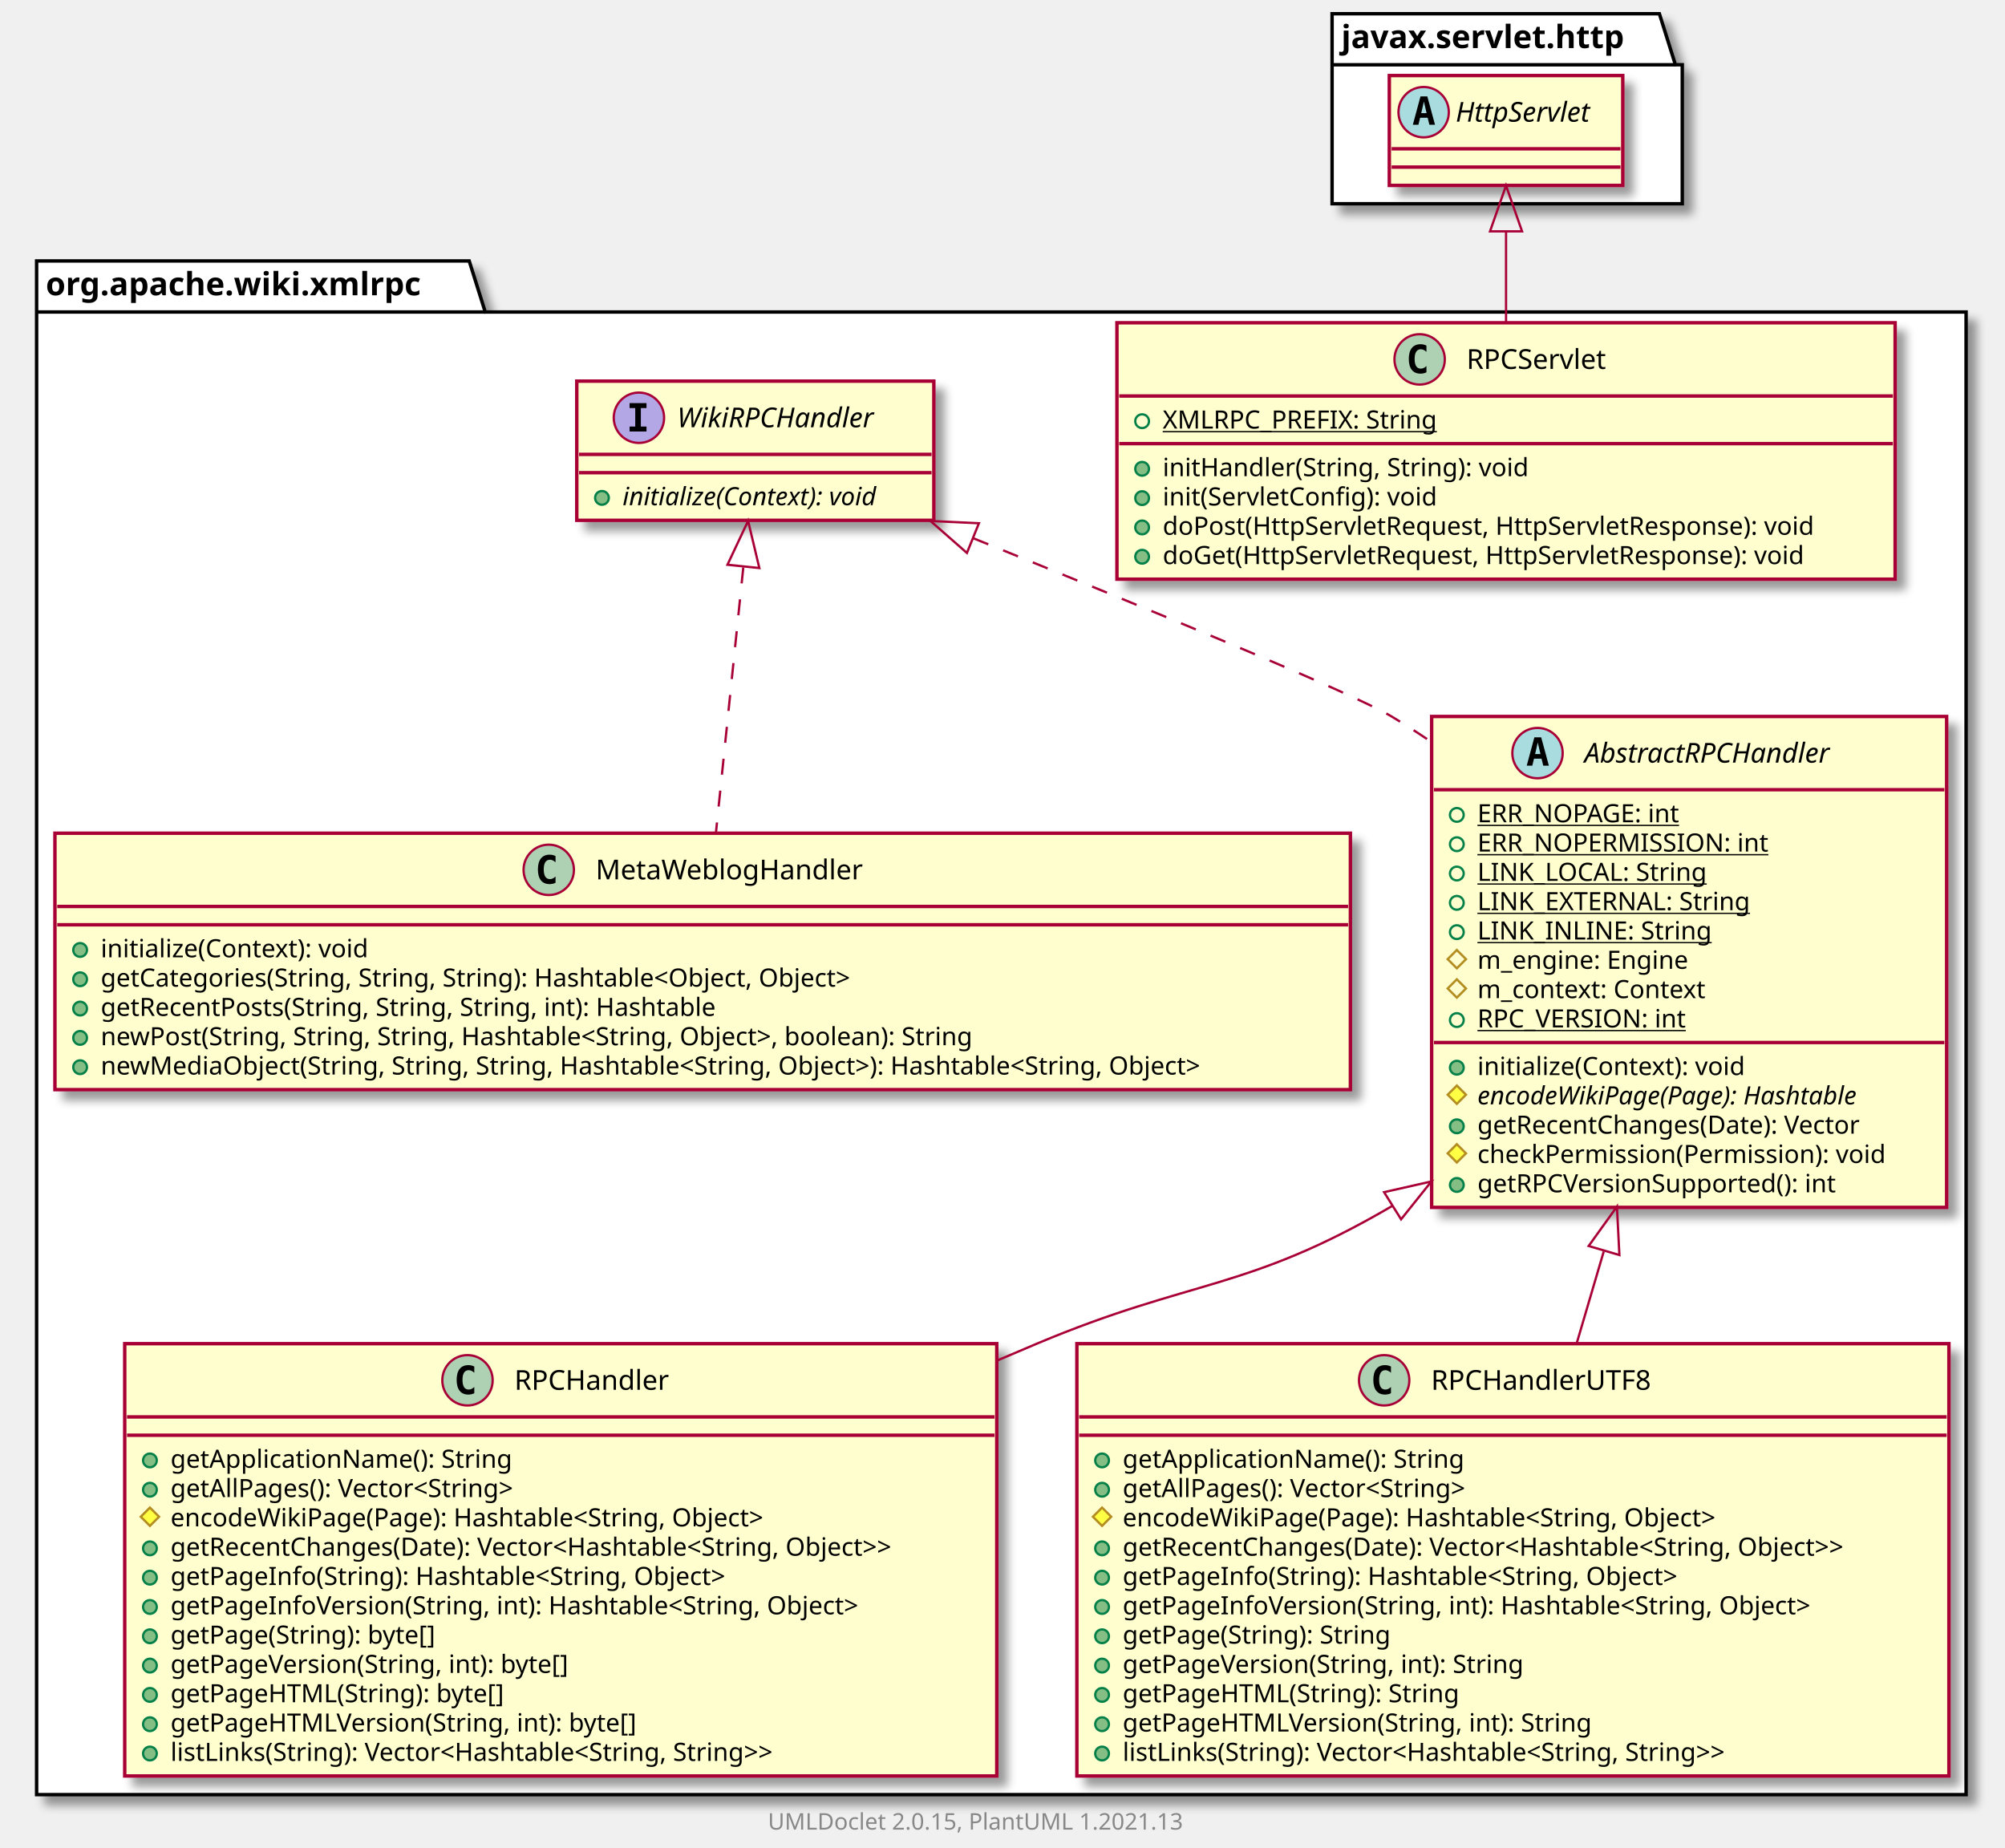
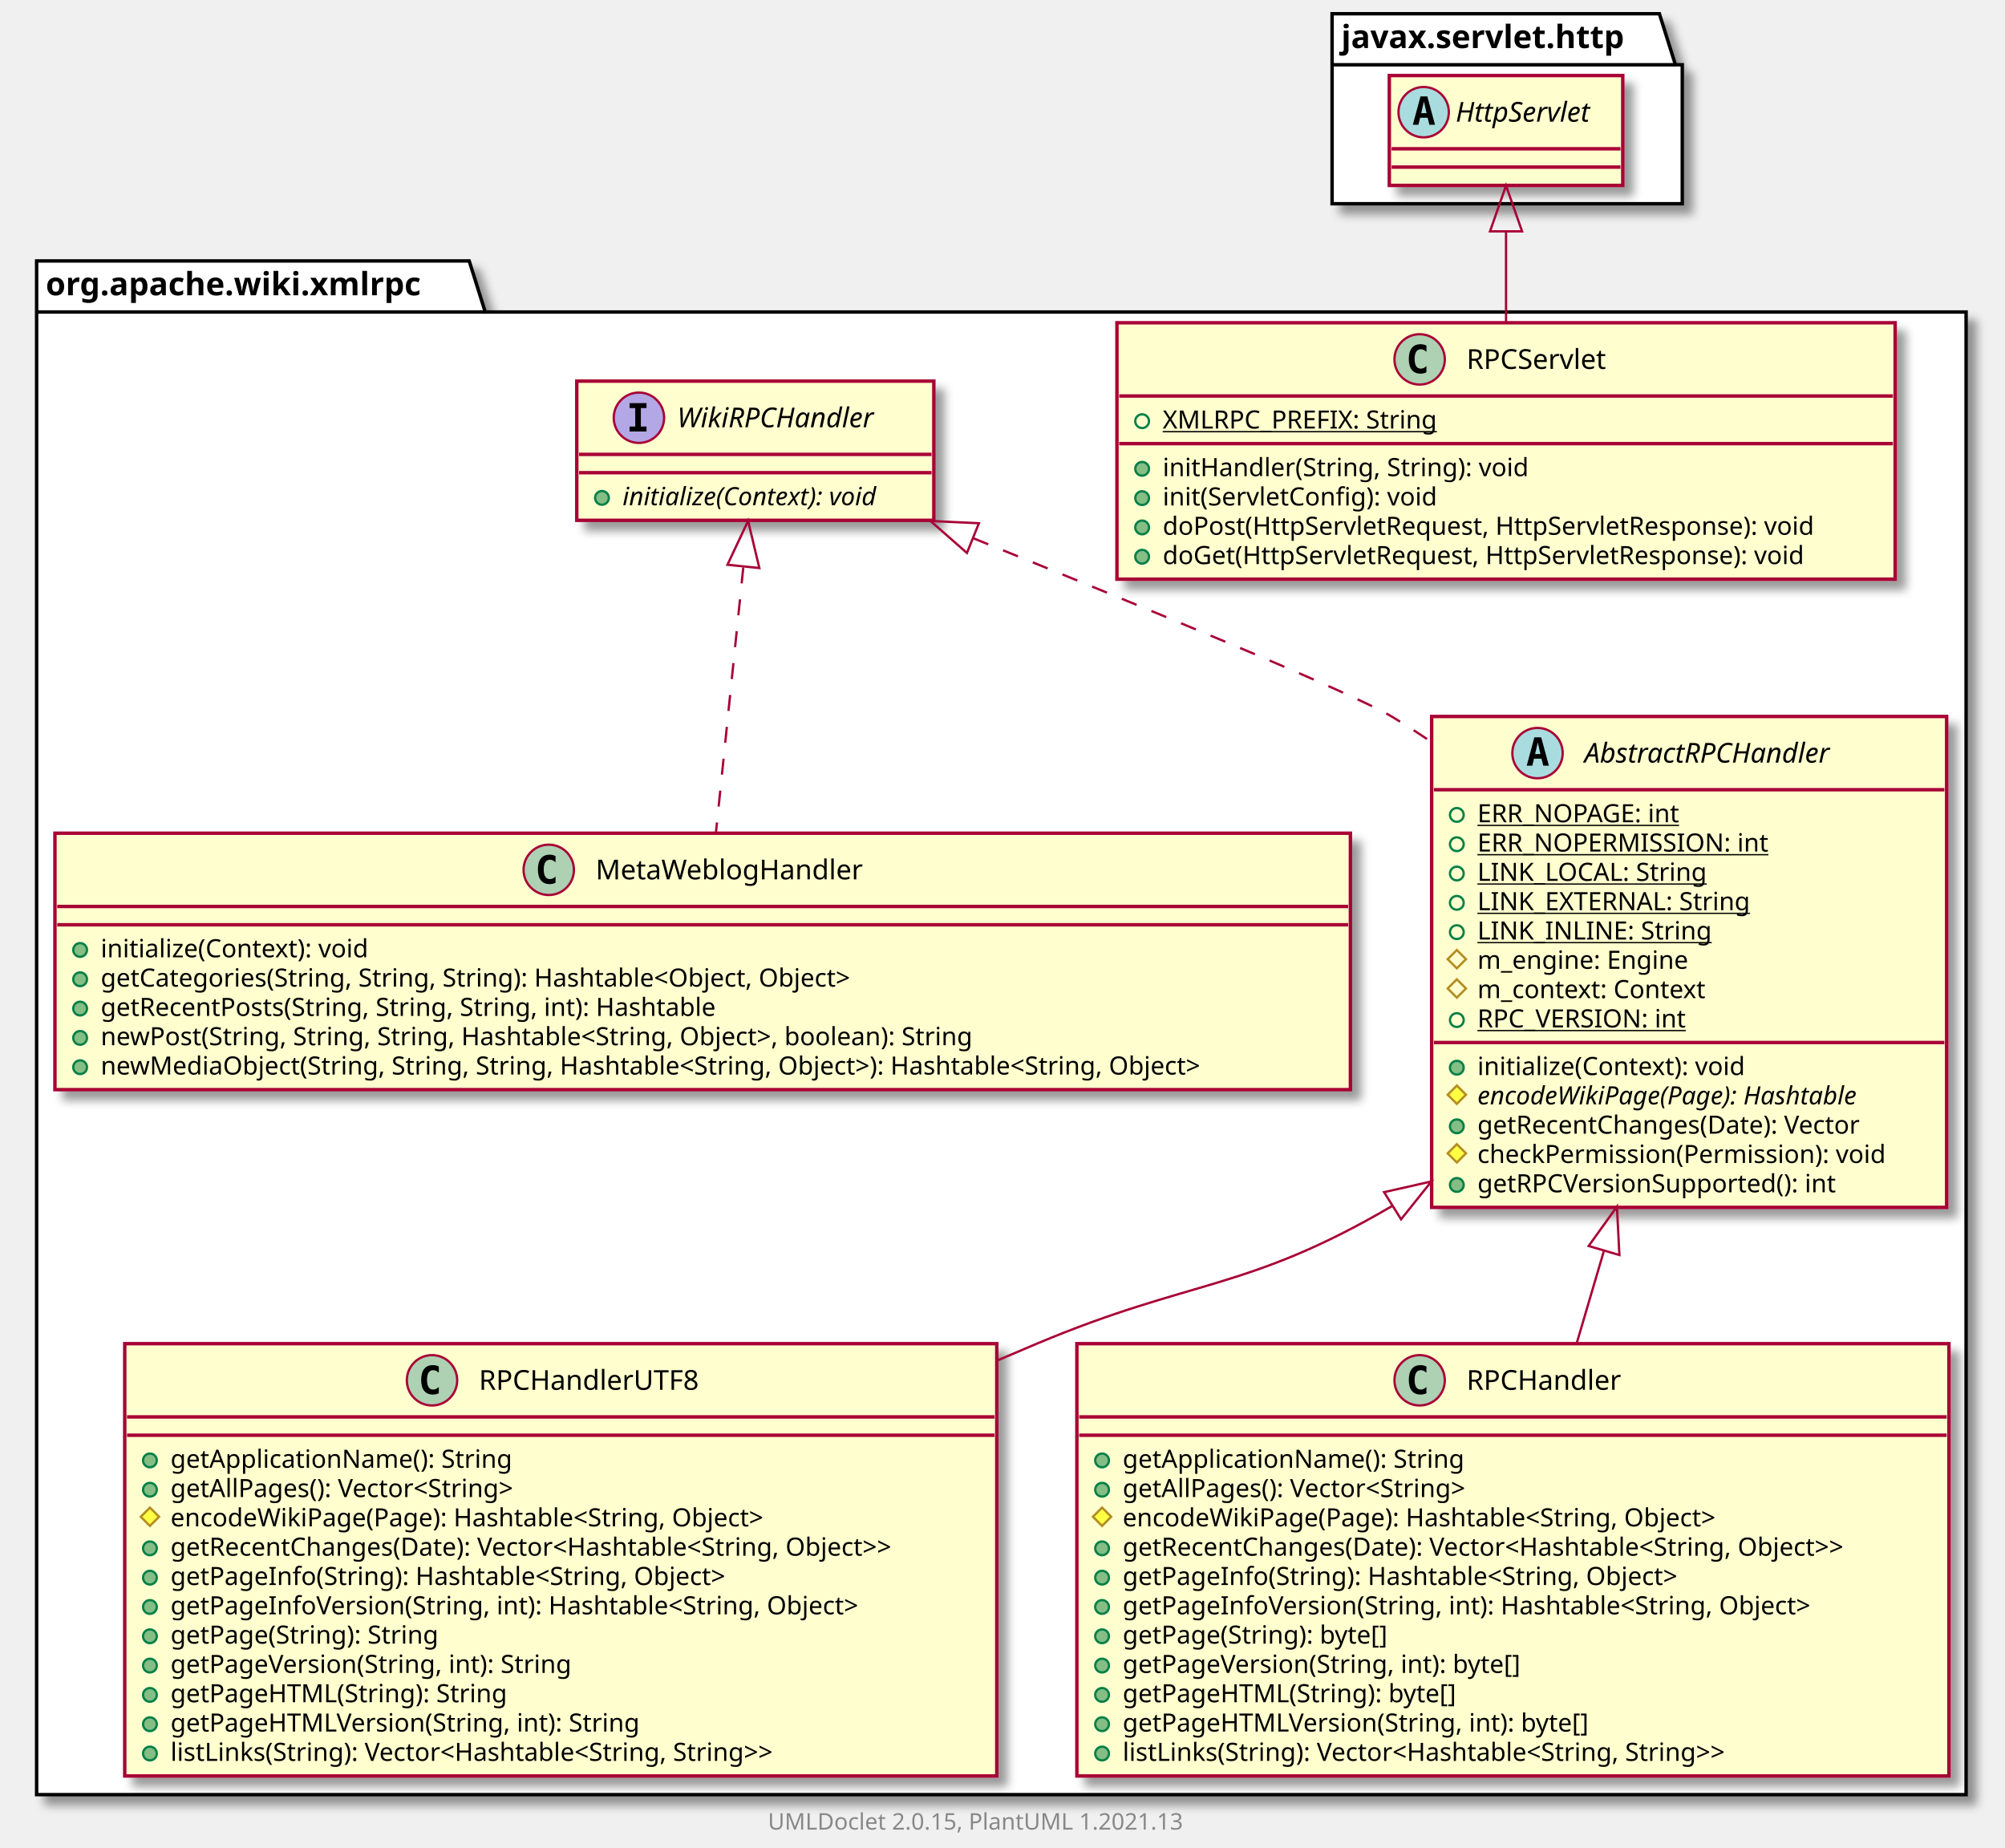
<svg xmlns="http://www.w3.org/2000/svg" xmlns:xlink="http://www.w3.org/1999/xlink" contentScriptType="application/ecmascript" contentStyleType="text/css" height="807px" preserveAspectRatio="none" style="width:876px;height:807px;background:#FFFFFF;" version="1.1" viewBox="0 0 876 807" width="876px" zoomAndPan="magnify">
  <defs>
-     <filter height="300%" id="f8ayozznkqdyk" width="300%" x="-1" y="-1">
+     <filter height="300%" id="f1rt67oipo1vuo" width="300%" x="-1" y="-1">
      <feGaussianBlur result="blurOut" stdDeviation="2.0" />
      <feColorMatrix in="blurOut" result="blurOut2" type="matrix" values="0 0 0 0 0 0 0 0 0 0 0 0 0 0 0 0 0 0 .4 0" />
      <feOffset dx="4.0" dy="4.0" in="blurOut2" result="blurOut3" />
      <feBlend in="SourceGraphic" in2="blurOut3" mode="normal" />
    </filter>
  </defs>
  <g>
-     <polygon fill="#FFFFFF" filter="url(#f8ayozznkqdyk)" points="16,114,205,114,212,136.297,859,136.297,859,784,16,784,16,114" style="stroke:#000000;stroke-width:1.5;" />
+     <polygon fill="#FFFFFF" filter="url(#f1rt67oipo1vuo)" points="16,114,205,114,212,136.297,859,136.297,859,784,16,784,16,114" style="stroke:#000000;stroke-width:1.5;" />
    <line style="stroke:#000000;stroke-width:1.5;" x1="16" x2="212" y1="136.297" y2="136.297" />
    <text fill="#000000" font-family="sans-serif" font-size="14" font-weight="bold" lengthAdjust="spacing" textLength="183" x="20" y="128.995">org.apache.wiki.xmlrpc</text>
-     <polygon fill="#FFFFFF" filter="url(#f8ayozznkqdyk)" points="582,6,725,6,732,28.297,735,28.297,735,89,582,89,582,6" style="stroke:#000000;stroke-width:1.5;" />
+     <polygon fill="#FFFFFF" filter="url(#f1rt67oipo1vuo)" points="582,6,725,6,732,28.297,735,28.297,735,89,582,89,582,6" style="stroke:#000000;stroke-width:1.5;" />
    <line style="stroke:#000000;stroke-width:1.5;" x1="582" x2="732" y1="28.297" y2="28.297" />
    <text fill="#000000" font-family="sans-serif" font-size="14" font-weight="bold" lengthAdjust="spacing" textLength="137" x="586" y="20.995">javax.servlet.http</text>
    <a href="RPCServlet.html" target="_top" title="RPCServlet.html" xlink:actuate="onRequest" xlink:href="RPCServlet.html" xlink:show="new" xlink:title="RPCServlet.html" xlink:type="simple">
-       <rect codeLine="3" fill="#FEFECE" filter="url(#f8ayozznkqdyk)" height="112.023" id="org.apache.wiki.xmlrpc.RPCServlet" style="stroke:#A80036;stroke-width:1.5;" width="340" x="488" y="141" />
+       <rect codeLine="3" fill="#FEFECE" filter="url(#f1rt67oipo1vuo)" height="112.023" id="org.apache.wiki.xmlrpc.RPCServlet" style="stroke:#A80036;stroke-width:1.5;" width="340" x="488" y="141" />
      <ellipse cx="620.25" cy="157" fill="#ADD1B2" rx="11" ry="11" style="stroke:#A80036;stroke-width:1.0;" />
      <path d="M623.219,162.641 Q622.641,162.938 622,163.078 Q621.359,163.234 620.656,163.234 Q618.156,163.234 616.828,161.594 Q615.516,159.938 615.516,156.812 Q615.516,153.688 616.828,152.031 Q618.156,150.375 620.656,150.375 Q621.359,150.375 622,150.531 Q622.656,150.688 623.219,150.984 L623.219,153.703 Q622.594,153.125 622,152.859 Q621.406,152.578 620.781,152.578 Q619.438,152.578 618.75,153.656 Q618.062,154.719 618.062,156.812 Q618.062,158.906 618.75,159.984 Q619.438,161.047 620.781,161.047 Q621.406,161.047 622,160.781 Q622.594,160.5 623.219,159.922 L623.219,162.641 Z " fill="#000000" />
      <text fill="#000000" font-family="sans-serif" font-size="12" lengthAdjust="spacing" textLength="67" x="640.75" y="161.154">RPCServlet</text>
      <line style="stroke:#A80036;stroke-width:1.5;" x1="489" x2="827" y1="173" y2="173" />
      <ellipse cx="499" cy="184" rx="3" ry="3" style="stroke:#038048;stroke-width:1.0;fill:none;" />
      <text fill="#000000" font-family="sans-serif" font-size="11" lengthAdjust="spacing" text-decoration="underline" textLength="129" x="508" y="187.21">XMLRPC_PREFIX: String</text>
      <line style="stroke:#A80036;stroke-width:1.5;" x1="489" x2="827" y1="193.805" y2="193.805" />
      <ellipse cx="499" cy="204.805" fill="#84BE84" rx="3" ry="3" style="stroke:#038048;stroke-width:1.0;" />
      <text fill="#000000" font-family="sans-serif" font-size="11" lengthAdjust="spacing" textLength="176" x="508" y="208.015">initHandler(String, String): void</text>
      <ellipse cx="499" cy="217.609" fill="#84BE84" rx="3" ry="3" style="stroke:#038048;stroke-width:1.0;" />
      <text fill="#000000" font-family="sans-serif" font-size="11" lengthAdjust="spacing" textLength="132" x="508" y="220.82">init(ServletConfig): void</text>
      <ellipse cx="499" cy="230.414" fill="#84BE84" rx="3" ry="3" style="stroke:#038048;stroke-width:1.0;" />
      <text fill="#000000" font-family="sans-serif" font-size="11" lengthAdjust="spacing" textLength="314" x="508" y="233.625">doPost(HttpServletRequest, HttpServletResponse): void</text>
      <ellipse cx="499" cy="243.219" fill="#84BE84" rx="3" ry="3" style="stroke:#038048;stroke-width:1.0;" />
      <text fill="#000000" font-family="sans-serif" font-size="11" lengthAdjust="spacing" textLength="309" x="508" y="246.429">doGet(HttpServletRequest, HttpServletResponse): void</text>
    </a>
+     <a href="RPCHandlerUTF8.html" target="_top" title="RPCHandlerUTF8.html" xlink:actuate="onRequest" xlink:href="RPCHandlerUTF8.html" xlink:show="new" xlink:title="RPCHandlerUTF8.html" xlink:type="simple">
+       <rect codeLine="11" fill="#FEFECE" filter="url(#f1rt67oipo1vuo)" height="188.852" id="org.apache.wiki.xmlrpc.RPCHandlerUTF8" style="stroke:#A80036;stroke-width:1.5;" width="381" x="54.5" y="587" />
+       <ellipse cx="188.75" cy="603" fill="#ADD1B2" rx="11" ry="11" style="stroke:#A80036;stroke-width:1.0;" />
+       <path d="M191.719,608.641 Q191.141,608.938 190.5,609.078 Q189.859,609.234 189.156,609.234 Q186.656,609.234 185.328,607.594 Q184.016,605.938 184.016,602.812 Q184.016,599.688 185.328,598.031 Q186.656,596.375 189.156,596.375 Q189.859,596.375 190.5,596.531 Q191.156,596.688 191.719,596.984 L191.719,599.703 Q191.094,599.125 190.5,598.859 Q189.906,598.578 189.281,598.578 Q187.938,598.578 187.25,599.656 Q186.562,600.719 186.562,602.812 Q186.562,604.906 187.25,605.984 Q187.938,607.047 189.281,607.047 Q189.906,607.047 190.5,606.781 Q191.094,606.5 191.719,605.922 L191.719,608.641 Z " fill="#000000" />
+       <text fill="#000000" font-family="sans-serif" font-size="12" lengthAdjust="spacing" textLength="104" x="209.25" y="607.154">RPCHandlerUTF8</text>
+       <line style="stroke:#A80036;stroke-width:1.5;" x1="55.5" x2="434.5" y1="619" y2="619" />
+       <line style="stroke:#A80036;stroke-width:1.5;" x1="55.5" x2="434.5" y1="627" y2="627" />
+       <ellipse cx="65.5" cy="638" fill="#84BE84" rx="3" ry="3" style="stroke:#038048;stroke-width:1.0;" />
+       <text fill="#000000" font-family="sans-serif" font-size="11" lengthAdjust="spacing" textLength="162" x="74.5" y="641.21">getApplicationName(): String</text>
+       <ellipse cx="65.5" cy="650.805" fill="#84BE84" rx="3" ry="3" style="stroke:#038048;stroke-width:1.0;" />
+       <text fill="#000000" font-family="sans-serif" font-size="11" lengthAdjust="spacing" textLength="170" x="74.5" y="654.015">getAllPages(): Vector&lt;String&gt;</text>
+       <polygon fill="#FFFF44" points="65.5,658.609,69.5,662.609,65.5,666.609,61.5,662.609" style="stroke:#B38D22;stroke-width:1.0;" />
+       <text fill="#000000" font-family="sans-serif" font-size="11" lengthAdjust="spacing" textLength="287" x="74.5" y="666.82">encodeWikiPage(Page): Hashtable&lt;String, Object&gt;</text>
+       <ellipse cx="65.5" cy="676.414" fill="#84BE84" rx="3" ry="3" style="stroke:#038048;stroke-width:1.0;" />
+       <text fill="#000000" font-family="sans-serif" font-size="11" lengthAdjust="spacing" textLength="355" x="74.5" y="679.625">getRecentChanges(Date): Vector&lt;Hashtable&lt;String, Object&gt;&gt;</text>
+       <ellipse cx="65.5" cy="689.219" fill="#84BE84" rx="3" ry="3" style="stroke:#038048;stroke-width:1.0;" />
+       <text fill="#000000" font-family="sans-serif" font-size="11" lengthAdjust="spacing" textLength="270" x="74.5" y="692.429">getPageInfo(String): Hashtable&lt;String, Object&gt;</text>
+       <ellipse cx="65.5" cy="702.023" fill="#84BE84" rx="3" ry="3" style="stroke:#038048;stroke-width:1.0;" />
+       <text fill="#000000" font-family="sans-serif" font-size="11" lengthAdjust="spacing" textLength="335" x="74.5" y="705.234">getPageInfoVersion(String, int): Hashtable&lt;String, Object&gt;</text>
+       <ellipse cx="65.5" cy="714.828" fill="#84BE84" rx="3" ry="3" style="stroke:#038048;stroke-width:1.0;" />
+       <text fill="#000000" font-family="sans-serif" font-size="11" lengthAdjust="spacing" textLength="130" x="74.5" y="718.039">getPage(String): String</text>
+       <ellipse cx="65.5" cy="727.633" fill="#84BE84" rx="3" ry="3" style="stroke:#038048;stroke-width:1.0;" />
+       <text fill="#000000" font-family="sans-serif" font-size="11" lengthAdjust="spacing" textLength="195" x="74.5" y="730.843">getPageVersion(String, int): String</text>
+       <ellipse cx="65.5" cy="740.438" fill="#84BE84" rx="3" ry="3" style="stroke:#038048;stroke-width:1.0;" />
+       <text fill="#000000" font-family="sans-serif" font-size="11" lengthAdjust="spacing" textLength="160" x="74.5" y="743.648">getPageHTML(String): String</text>
+       <ellipse cx="65.5" cy="753.242" fill="#84BE84" rx="3" ry="3" style="stroke:#038048;stroke-width:1.0;" />
+       <text fill="#000000" font-family="sans-serif" font-size="11" lengthAdjust="spacing" textLength="225" x="74.5" y="756.453">getPageHTMLVersion(String, int): String</text>
+       <ellipse cx="65.5" cy="766.047" fill="#84BE84" rx="3" ry="3" style="stroke:#038048;stroke-width:1.0;" />
+       <text fill="#000000" font-family="sans-serif" font-size="11" lengthAdjust="spacing" textLength="301" x="74.5" y="769.257">listLinks(String): Vector&lt;Hashtable&lt;String, String&gt;&gt;</text>
+     </a>
+     <a href="WikiRPCHandler.html" target="_top" title="WikiRPCHandler.html" xlink:actuate="onRequest" xlink:href="WikiRPCHandler.html" xlink:show="new" xlink:title="WikiRPCHandler.html" xlink:type="simple">
+       <rect codeLine="25" fill="#FEFECE" filter="url(#f1rt67oipo1vuo)" height="60.805" id="org.apache.wiki.xmlrpc.WikiRPCHandler" style="stroke:#A80036;stroke-width:1.5;" width="156" x="252" y="166.5" />
+       <ellipse cx="279.15" cy="182.5" fill="#B4A7E5" rx="11" ry="11" style="stroke:#A80036;stroke-width:1.0;" />
+       <path d="M275.072,178.266 L275.072,176.109 L282.462,176.109 L282.462,178.266 L279.994,178.266 L279.994,186.344 L282.462,186.344 L282.462,188.5 L275.072,188.5 L275.072,186.344 L277.541,186.344 L277.541,178.266 L275.072,178.266 Z " fill="#000000" />
+       <text fill="#000000" font-family="sans-serif" font-size="12" font-style="italic" lengthAdjust="spacing" textLength="97" x="295.85" y="186.654">WikiRPCHandler</text>
+       <line style="stroke:#A80036;stroke-width:1.5;" x1="253" x2="407" y1="198.5" y2="198.5" />
+       <line style="stroke:#A80036;stroke-width:1.5;" x1="253" x2="407" y1="206.5" y2="206.5" />
+       <ellipse cx="263" cy="217.5" fill="#84BE84" rx="3" ry="3" style="stroke:#038048;stroke-width:1.0;" />
+       <text fill="#000000" font-family="sans-serif" font-size="11" font-style="italic" lengthAdjust="spacing" textLength="130" x="272" y="220.71">initialize(Context): void</text>
+     </a>
+     <a href="RPCHandler.html" target="_top" title="RPCHandler.html" xlink:actuate="onRequest" xlink:href="RPCHandler.html" xlink:show="new" xlink:title="RPCHandler.html" xlink:type="simple">
+       <rect codeLine="29" fill="#FEFECE" filter="url(#f1rt67oipo1vuo)" height="188.852" id="org.apache.wiki.xmlrpc.RPCHandler" style="stroke:#A80036;stroke-width:1.5;" width="381" x="470.5" y="587" />
+       <ellipse cx="620.25" cy="603" fill="#ADD1B2" rx="11" ry="11" style="stroke:#A80036;stroke-width:1.0;" />
+       <path d="M623.219,608.641 Q622.641,608.938 622,609.078 Q621.359,609.234 620.656,609.234 Q618.156,609.234 616.828,607.594 Q615.516,605.938 615.516,602.812 Q615.516,599.688 616.828,598.031 Q618.156,596.375 620.656,596.375 Q621.359,596.375 622,596.531 Q622.656,596.688 623.219,596.984 L623.219,599.703 Q622.594,599.125 622,598.859 Q621.406,598.578 620.781,598.578 Q619.438,598.578 618.75,599.656 Q618.062,600.719 618.062,602.812 Q618.062,604.906 618.75,605.984 Q619.438,607.047 620.781,607.047 Q621.406,607.047 622,606.781 Q622.594,606.5 623.219,605.922 L623.219,608.641 Z " fill="#000000" />
+       <text fill="#000000" font-family="sans-serif" font-size="12" lengthAdjust="spacing" textLength="73" x="640.75" y="607.154">RPCHandler</text>
+       <line style="stroke:#A80036;stroke-width:1.5;" x1="471.5" x2="850.5" y1="619" y2="619" />
+       <line style="stroke:#A80036;stroke-width:1.5;" x1="471.5" x2="850.5" y1="627" y2="627" />
+       <ellipse cx="481.5" cy="638" fill="#84BE84" rx="3" ry="3" style="stroke:#038048;stroke-width:1.0;" />
+       <text fill="#000000" font-family="sans-serif" font-size="11" lengthAdjust="spacing" textLength="162" x="490.5" y="641.21">getApplicationName(): String</text>
+       <ellipse cx="481.5" cy="650.805" fill="#84BE84" rx="3" ry="3" style="stroke:#038048;stroke-width:1.0;" />
+       <text fill="#000000" font-family="sans-serif" font-size="11" lengthAdjust="spacing" textLength="170" x="490.5" y="654.015">getAllPages(): Vector&lt;String&gt;</text>
+       <polygon fill="#FFFF44" points="481.5,658.609,485.5,662.609,481.5,666.609,477.5,662.609" style="stroke:#B38D22;stroke-width:1.0;" />
+       <text fill="#000000" font-family="sans-serif" font-size="11" lengthAdjust="spacing" textLength="287" x="490.5" y="666.82">encodeWikiPage(Page): Hashtable&lt;String, Object&gt;</text>
+       <ellipse cx="481.5" cy="676.414" fill="#84BE84" rx="3" ry="3" style="stroke:#038048;stroke-width:1.0;" />
+       <text fill="#000000" font-family="sans-serif" font-size="11" lengthAdjust="spacing" textLength="355" x="490.5" y="679.625">getRecentChanges(Date): Vector&lt;Hashtable&lt;String, Object&gt;&gt;</text>
+       <ellipse cx="481.5" cy="689.219" fill="#84BE84" rx="3" ry="3" style="stroke:#038048;stroke-width:1.0;" />
+       <text fill="#000000" font-family="sans-serif" font-size="11" lengthAdjust="spacing" textLength="270" x="490.5" y="692.429">getPageInfo(String): Hashtable&lt;String, Object&gt;</text>
+       <ellipse cx="481.5" cy="702.023" fill="#84BE84" rx="3" ry="3" style="stroke:#038048;stroke-width:1.0;" />
+       <text fill="#000000" font-family="sans-serif" font-size="11" lengthAdjust="spacing" textLength="335" x="490.5" y="705.234">getPageInfoVersion(String, int): Hashtable&lt;String, Object&gt;</text>
+       <ellipse cx="481.5" cy="714.828" fill="#84BE84" rx="3" ry="3" style="stroke:#038048;stroke-width:1.0;" />
+       <text fill="#000000" font-family="sans-serif" font-size="11" lengthAdjust="spacing" textLength="128" x="490.5" y="718.039">getPage(String): byte[]</text>
+       <ellipse cx="481.5" cy="727.633" fill="#84BE84" rx="3" ry="3" style="stroke:#038048;stroke-width:1.0;" />
+       <text fill="#000000" font-family="sans-serif" font-size="11" lengthAdjust="spacing" textLength="193" x="490.5" y="730.843">getPageVersion(String, int): byte[]</text>
+       <ellipse cx="481.5" cy="740.438" fill="#84BE84" rx="3" ry="3" style="stroke:#038048;stroke-width:1.0;" />
+       <text fill="#000000" font-family="sans-serif" font-size="11" lengthAdjust="spacing" textLength="158" x="490.5" y="743.648">getPageHTML(String): byte[]</text>
+       <ellipse cx="481.5" cy="753.242" fill="#84BE84" rx="3" ry="3" style="stroke:#038048;stroke-width:1.0;" />
+       <text fill="#000000" font-family="sans-serif" font-size="11" lengthAdjust="spacing" textLength="223" x="490.5" y="756.453">getPageHTMLVersion(String, int): byte[]</text>
+       <ellipse cx="481.5" cy="766.047" fill="#84BE84" rx="3" ry="3" style="stroke:#038048;stroke-width:1.0;" />
+       <text fill="#000000" font-family="sans-serif" font-size="11" lengthAdjust="spacing" textLength="301" x="490.5" y="769.257">listLinks(String): Vector&lt;Hashtable&lt;String, String&gt;&gt;</text>
+     </a>
    <a href="MetaWeblogHandler.html" target="_top" title="MetaWeblogHandler.html" xlink:actuate="onRequest" xlink:href="MetaWeblogHandler.html" xlink:show="new" xlink:title="MetaWeblogHandler.html" xlink:type="simple">
-       <rect codeLine="11" fill="#FEFECE" filter="url(#f8ayozznkqdyk)" height="112.023" id="org.apache.wiki.xmlrpc.MetaWeblogHandler" style="stroke:#A80036;stroke-width:1.5;" width="566" x="24" y="364" />
+       <rect codeLine="43" fill="#FEFECE" filter="url(#f1rt67oipo1vuo)" height="112.023" id="org.apache.wiki.xmlrpc.MetaWeblogHandler" style="stroke:#A80036;stroke-width:1.5;" width="566" x="24" y="364" />
      <ellipse cx="239.75" cy="380" fill="#ADD1B2" rx="11" ry="11" style="stroke:#A80036;stroke-width:1.0;" />
      <path d="M242.719,385.641 Q242.141,385.938 241.5,386.078 Q240.859,386.234 240.156,386.234 Q237.656,386.234 236.328,384.594 Q235.016,382.938 235.016,379.812 Q235.016,376.688 236.328,375.031 Q237.656,373.375 240.156,373.375 Q240.859,373.375 241.5,373.531 Q242.156,373.688 242.719,373.984 L242.719,376.703 Q242.094,376.125 241.5,375.859 Q240.906,375.578 240.281,375.578 Q238.938,375.578 238.25,376.656 Q237.562,377.719 237.562,379.812 Q237.562,381.906 238.25,382.984 Q238.938,384.047 240.281,384.047 Q240.906,384.047 241.5,383.781 Q242.094,383.5 242.719,382.922 L242.719,385.641 Z " fill="#000000" />
      <text fill="#000000" font-family="sans-serif" font-size="12" lengthAdjust="spacing" textLength="126" x="260.25" y="384.154">MetaWeblogHandler</text>
      <line style="stroke:#A80036;stroke-width:1.5;" x1="25" x2="589" y1="396" y2="396" />
      <line style="stroke:#A80036;stroke-width:1.5;" x1="25" x2="589" y1="404" y2="404" />
      <ellipse cx="35" cy="415" fill="#84BE84" rx="3" ry="3" style="stroke:#038048;stroke-width:1.0;" />
      <text fill="#000000" font-family="sans-serif" font-size="11" lengthAdjust="spacing" textLength="127" x="44" y="418.21">initialize(Context): void</text>
      <ellipse cx="35" cy="427.805" fill="#84BE84" rx="3" ry="3" style="stroke:#038048;stroke-width:1.0;" />
      <text fill="#000000" font-family="sans-serif" font-size="11" lengthAdjust="spacing" textLength="369" x="44" y="431.015">getCategories(String, String, String): Hashtable&lt;Object, Object&gt;</text>
      <ellipse cx="35" cy="440.609" fill="#84BE84" rx="3" ry="3" style="stroke:#038048;stroke-width:1.0;" />
      <text fill="#000000" font-family="sans-serif" font-size="11" lengthAdjust="spacing" textLength="301" x="44" y="443.82">getRecentPosts(String, String, String, int): Hashtable</text>
      <ellipse cx="35" cy="453.414" fill="#84BE84" rx="3" ry="3" style="stroke:#038048;stroke-width:1.0;" />
      <text fill="#000000" font-family="sans-serif" font-size="11" lengthAdjust="spacing" textLength="430" x="44" y="456.625">newPost(String, String, String, Hashtable&lt;String, Object&gt;, boolean): String</text>
      <ellipse cx="35" cy="466.219" fill="#84BE84" rx="3" ry="3" style="stroke:#038048;stroke-width:1.0;" />
      <text fill="#000000" font-family="sans-serif" font-size="11" lengthAdjust="spacing" textLength="540" x="44" y="469.429">newMediaObject(String, String, String, Hashtable&lt;String, Object&gt;): Hashtable&lt;String, Object&gt;</text>
    </a>
-     <a href="RPCHandler.html" target="_top" title="RPCHandler.html" xlink:actuate="onRequest" xlink:href="RPCHandler.html" xlink:show="new" xlink:title="RPCHandler.html" xlink:type="simple">
-       <rect codeLine="19" fill="#FEFECE" filter="url(#f8ayozznkqdyk)" height="188.852" id="org.apache.wiki.xmlrpc.RPCHandler" style="stroke:#A80036;stroke-width:1.5;" width="381" x="54.5" y="587" />
-       <ellipse cx="204.25" cy="603" fill="#ADD1B2" rx="11" ry="11" style="stroke:#A80036;stroke-width:1.0;" />
-       <path d="M207.219,608.641 Q206.641,608.938 206,609.078 Q205.359,609.234 204.656,609.234 Q202.156,609.234 200.828,607.594 Q199.516,605.938 199.516,602.812 Q199.516,599.688 200.828,598.031 Q202.156,596.375 204.656,596.375 Q205.359,596.375 206,596.531 Q206.656,596.688 207.219,596.984 L207.219,599.703 Q206.594,599.125 206,598.859 Q205.406,598.578 204.781,598.578 Q203.438,598.578 202.75,599.656 Q202.062,600.719 202.062,602.812 Q202.062,604.906 202.75,605.984 Q203.438,607.047 204.781,607.047 Q205.406,607.047 206,606.781 Q206.594,606.5 207.219,605.922 L207.219,608.641 Z " fill="#000000" />
-       <text fill="#000000" font-family="sans-serif" font-size="12" lengthAdjust="spacing" textLength="73" x="224.75" y="607.154">RPCHandler</text>
-       <line style="stroke:#A80036;stroke-width:1.5;" x1="55.5" x2="434.5" y1="619" y2="619" />
-       <line style="stroke:#A80036;stroke-width:1.5;" x1="55.5" x2="434.5" y1="627" y2="627" />
-       <ellipse cx="65.5" cy="638" fill="#84BE84" rx="3" ry="3" style="stroke:#038048;stroke-width:1.0;" />
-       <text fill="#000000" font-family="sans-serif" font-size="11" lengthAdjust="spacing" textLength="162" x="74.5" y="641.21">getApplicationName(): String</text>
-       <ellipse cx="65.5" cy="650.805" fill="#84BE84" rx="3" ry="3" style="stroke:#038048;stroke-width:1.0;" />
-       <text fill="#000000" font-family="sans-serif" font-size="11" lengthAdjust="spacing" textLength="170" x="74.5" y="654.015">getAllPages(): Vector&lt;String&gt;</text>
-       <polygon fill="#FFFF44" points="65.5,658.609,69.5,662.609,65.5,666.609,61.5,662.609" style="stroke:#B38D22;stroke-width:1.0;" />
-       <text fill="#000000" font-family="sans-serif" font-size="11" lengthAdjust="spacing" textLength="287" x="74.5" y="666.82">encodeWikiPage(Page): Hashtable&lt;String, Object&gt;</text>
-       <ellipse cx="65.5" cy="676.414" fill="#84BE84" rx="3" ry="3" style="stroke:#038048;stroke-width:1.0;" />
-       <text fill="#000000" font-family="sans-serif" font-size="11" lengthAdjust="spacing" textLength="355" x="74.5" y="679.625">getRecentChanges(Date): Vector&lt;Hashtable&lt;String, Object&gt;&gt;</text>
-       <ellipse cx="65.5" cy="689.219" fill="#84BE84" rx="3" ry="3" style="stroke:#038048;stroke-width:1.0;" />
-       <text fill="#000000" font-family="sans-serif" font-size="11" lengthAdjust="spacing" textLength="270" x="74.5" y="692.429">getPageInfo(String): Hashtable&lt;String, Object&gt;</text>
-       <ellipse cx="65.5" cy="702.023" fill="#84BE84" rx="3" ry="3" style="stroke:#038048;stroke-width:1.0;" />
-       <text fill="#000000" font-family="sans-serif" font-size="11" lengthAdjust="spacing" textLength="335" x="74.5" y="705.234">getPageInfoVersion(String, int): Hashtable&lt;String, Object&gt;</text>
-       <ellipse cx="65.5" cy="714.828" fill="#84BE84" rx="3" ry="3" style="stroke:#038048;stroke-width:1.0;" />
-       <text fill="#000000" font-family="sans-serif" font-size="11" lengthAdjust="spacing" textLength="128" x="74.5" y="718.039">getPage(String): byte[]</text>
-       <ellipse cx="65.5" cy="727.633" fill="#84BE84" rx="3" ry="3" style="stroke:#038048;stroke-width:1.0;" />
-       <text fill="#000000" font-family="sans-serif" font-size="11" lengthAdjust="spacing" textLength="193" x="74.5" y="730.843">getPageVersion(String, int): byte[]</text>
-       <ellipse cx="65.5" cy="740.438" fill="#84BE84" rx="3" ry="3" style="stroke:#038048;stroke-width:1.0;" />
-       <text fill="#000000" font-family="sans-serif" font-size="11" lengthAdjust="spacing" textLength="158" x="74.5" y="743.648">getPageHTML(String): byte[]</text>
-       <ellipse cx="65.5" cy="753.242" fill="#84BE84" rx="3" ry="3" style="stroke:#038048;stroke-width:1.0;" />
-       <text fill="#000000" font-family="sans-serif" font-size="11" lengthAdjust="spacing" textLength="223" x="74.5" y="756.453">getPageHTMLVersion(String, int): byte[]</text>
-       <ellipse cx="65.5" cy="766.047" fill="#84BE84" rx="3" ry="3" style="stroke:#038048;stroke-width:1.0;" />
-       <text fill="#000000" font-family="sans-serif" font-size="11" lengthAdjust="spacing" textLength="301" x="74.5" y="769.257">listLinks(String): Vector&lt;Hashtable&lt;String, String&gt;&gt;</text>
-     </a>
-     <a href="RPCHandlerUTF8.html" target="_top" title="RPCHandlerUTF8.html" xlink:actuate="onRequest" xlink:href="RPCHandlerUTF8.html" xlink:show="new" xlink:title="RPCHandlerUTF8.html" xlink:type="simple">
-       <rect codeLine="33" fill="#FEFECE" filter="url(#f8ayozznkqdyk)" height="188.852" id="org.apache.wiki.xmlrpc.RPCHandlerUTF8" style="stroke:#A80036;stroke-width:1.5;" width="381" x="470.5" y="587" />
-       <ellipse cx="604.75" cy="603" fill="#ADD1B2" rx="11" ry="11" style="stroke:#A80036;stroke-width:1.0;" />
-       <path d="M607.719,608.641 Q607.141,608.938 606.5,609.078 Q605.859,609.234 605.156,609.234 Q602.656,609.234 601.328,607.594 Q600.016,605.938 600.016,602.812 Q600.016,599.688 601.328,598.031 Q602.656,596.375 605.156,596.375 Q605.859,596.375 606.5,596.531 Q607.156,596.688 607.719,596.984 L607.719,599.703 Q607.094,599.125 606.5,598.859 Q605.906,598.578 605.281,598.578 Q603.938,598.578 603.25,599.656 Q602.562,600.719 602.562,602.812 Q602.562,604.906 603.25,605.984 Q603.938,607.047 605.281,607.047 Q605.906,607.047 606.5,606.781 Q607.094,606.5 607.719,605.922 L607.719,608.641 Z " fill="#000000" />
-       <text fill="#000000" font-family="sans-serif" font-size="12" lengthAdjust="spacing" textLength="104" x="625.25" y="607.154">RPCHandlerUTF8</text>
-       <line style="stroke:#A80036;stroke-width:1.5;" x1="471.5" x2="850.5" y1="619" y2="619" />
-       <line style="stroke:#A80036;stroke-width:1.5;" x1="471.5" x2="850.5" y1="627" y2="627" />
-       <ellipse cx="481.5" cy="638" fill="#84BE84" rx="3" ry="3" style="stroke:#038048;stroke-width:1.0;" />
-       <text fill="#000000" font-family="sans-serif" font-size="11" lengthAdjust="spacing" textLength="162" x="490.5" y="641.21">getApplicationName(): String</text>
-       <ellipse cx="481.5" cy="650.805" fill="#84BE84" rx="3" ry="3" style="stroke:#038048;stroke-width:1.0;" />
-       <text fill="#000000" font-family="sans-serif" font-size="11" lengthAdjust="spacing" textLength="170" x="490.5" y="654.015">getAllPages(): Vector&lt;String&gt;</text>
-       <polygon fill="#FFFF44" points="481.5,658.609,485.5,662.609,481.5,666.609,477.5,662.609" style="stroke:#B38D22;stroke-width:1.0;" />
-       <text fill="#000000" font-family="sans-serif" font-size="11" lengthAdjust="spacing" textLength="287" x="490.5" y="666.82">encodeWikiPage(Page): Hashtable&lt;String, Object&gt;</text>
-       <ellipse cx="481.5" cy="676.414" fill="#84BE84" rx="3" ry="3" style="stroke:#038048;stroke-width:1.0;" />
-       <text fill="#000000" font-family="sans-serif" font-size="11" lengthAdjust="spacing" textLength="355" x="490.5" y="679.625">getRecentChanges(Date): Vector&lt;Hashtable&lt;String, Object&gt;&gt;</text>
-       <ellipse cx="481.5" cy="689.219" fill="#84BE84" rx="3" ry="3" style="stroke:#038048;stroke-width:1.0;" />
-       <text fill="#000000" font-family="sans-serif" font-size="11" lengthAdjust="spacing" textLength="270" x="490.5" y="692.429">getPageInfo(String): Hashtable&lt;String, Object&gt;</text>
-       <ellipse cx="481.5" cy="702.023" fill="#84BE84" rx="3" ry="3" style="stroke:#038048;stroke-width:1.0;" />
-       <text fill="#000000" font-family="sans-serif" font-size="11" lengthAdjust="spacing" textLength="335" x="490.5" y="705.234">getPageInfoVersion(String, int): Hashtable&lt;String, Object&gt;</text>
-       <ellipse cx="481.5" cy="714.828" fill="#84BE84" rx="3" ry="3" style="stroke:#038048;stroke-width:1.0;" />
-       <text fill="#000000" font-family="sans-serif" font-size="11" lengthAdjust="spacing" textLength="130" x="490.5" y="718.039">getPage(String): String</text>
-       <ellipse cx="481.5" cy="727.633" fill="#84BE84" rx="3" ry="3" style="stroke:#038048;stroke-width:1.0;" />
-       <text fill="#000000" font-family="sans-serif" font-size="11" lengthAdjust="spacing" textLength="195" x="490.5" y="730.843">getPageVersion(String, int): String</text>
-       <ellipse cx="481.5" cy="740.438" fill="#84BE84" rx="3" ry="3" style="stroke:#038048;stroke-width:1.0;" />
-       <text fill="#000000" font-family="sans-serif" font-size="11" lengthAdjust="spacing" textLength="160" x="490.5" y="743.648">getPageHTML(String): String</text>
-       <ellipse cx="481.5" cy="753.242" fill="#84BE84" rx="3" ry="3" style="stroke:#038048;stroke-width:1.0;" />
-       <text fill="#000000" font-family="sans-serif" font-size="11" lengthAdjust="spacing" textLength="225" x="490.5" y="756.453">getPageHTMLVersion(String, int): String</text>
-       <ellipse cx="481.5" cy="766.047" fill="#84BE84" rx="3" ry="3" style="stroke:#038048;stroke-width:1.0;" />
-       <text fill="#000000" font-family="sans-serif" font-size="11" lengthAdjust="spacing" textLength="301" x="490.5" y="769.257">listLinks(String): Vector&lt;Hashtable&lt;String, String&gt;&gt;</text>
-     </a>
    <a href="AbstractRPCHandler.html" target="_top" title="AbstractRPCHandler.html" xlink:actuate="onRequest" xlink:href="AbstractRPCHandler.html" xlink:show="new" xlink:title="AbstractRPCHandler.html" xlink:type="simple">
-       <rect codeLine="47" fill="#FEFECE" filter="url(#f8ayozznkqdyk)" height="214.461" id="org.apache.wiki.xmlrpc.AbstractRPCHandler" style="stroke:#A80036;stroke-width:1.5;" width="225" x="625.5" y="313" />
+       <rect codeLine="51" fill="#FEFECE" filter="url(#f1rt67oipo1vuo)" height="214.461" id="org.apache.wiki.xmlrpc.AbstractRPCHandler" style="stroke:#A80036;stroke-width:1.5;" width="225" x="625.5" y="313" />
      <ellipse cx="671.75" cy="329" fill="#A9DCDF" rx="11" ry="11" style="stroke:#A80036;stroke-width:1.0;" />
      <path d="M671.859,324.344 L670.703,329.422 L673.031,329.422 L671.859,324.344 Z M670.375,322.109 L673.359,322.109 L676.719,334.5 L674.266,334.5 L673.5,331.438 L670.219,331.438 L669.469,334.5 L667.031,334.5 L670.375,322.109 Z " fill="#000000" />
      <text fill="#000000" font-family="sans-serif" font-size="12" font-style="italic" lengthAdjust="spacing" textLength="124" x="692.25" y="333.154">AbstractRPCHandler</text>
      <line style="stroke:#A80036;stroke-width:1.5;" x1="626.5" x2="849.5" y1="345" y2="345" />
      <ellipse cx="636.5" cy="356" rx="3" ry="3" style="stroke:#038048;stroke-width:1.0;fill:none;" />
      <text fill="#000000" font-family="sans-serif" font-size="11" lengthAdjust="spacing" text-decoration="underline" textLength="96" x="645.5" y="359.21">ERR_NOPAGE: int</text>
      <ellipse cx="636.5" cy="368.805" rx="3" ry="3" style="stroke:#038048;stroke-width:1.0;fill:none;" />
      <text fill="#000000" font-family="sans-serif" font-size="11" lengthAdjust="spacing" text-decoration="underline" textLength="135" x="645.5" y="372.015">ERR_NOPERMISSION: int</text>
      <ellipse cx="636.5" cy="381.609" rx="3" ry="3" style="stroke:#038048;stroke-width:1.0;fill:none;" />
      <text fill="#000000" font-family="sans-serif" font-size="11" lengthAdjust="spacing" text-decoration="underline" textLength="108" x="645.5" y="384.82">LINK_LOCAL: String</text>
      <ellipse cx="636.5" cy="394.414" rx="3" ry="3" style="stroke:#038048;stroke-width:1.0;fill:none;" />
      <text fill="#000000" font-family="sans-serif" font-size="11" lengthAdjust="spacing" text-decoration="underline" textLength="128" x="645.5" y="397.625">LINK_EXTERNAL: String</text>
      <ellipse cx="636.5" cy="407.219" rx="3" ry="3" style="stroke:#038048;stroke-width:1.0;fill:none;" />
      <text fill="#000000" font-family="sans-serif" font-size="11" lengthAdjust="spacing" text-decoration="underline" textLength="107" x="645.5" y="410.429">LINK_INLINE: String</text>
      <polygon fill="none" points="636.5,415.023,640.5,419.023,636.5,423.023,632.5,419.023" style="stroke:#B38D22;stroke-width:1.0;" />
      <text fill="#000000" font-family="sans-serif" font-size="11" lengthAdjust="spacing" textLength="101" x="645.5" y="423.234">m_engine: Engine</text>
      <polygon fill="none" points="636.5,427.828,640.5,431.828,636.5,435.828,632.5,431.828" style="stroke:#B38D22;stroke-width:1.0;" />
      <text fill="#000000" font-family="sans-serif" font-size="11" lengthAdjust="spacing" textLength="109" x="645.5" y="436.039">m_context: Context</text>
      <ellipse cx="636.5" cy="445.633" rx="3" ry="3" style="stroke:#038048;stroke-width:1.0;fill:none;" />
      <text fill="#000000" font-family="sans-serif" font-size="11" lengthAdjust="spacing" text-decoration="underline" textLength="99" x="645.5" y="448.843">RPC_VERSION: int</text>
      <line style="stroke:#A80036;stroke-width:1.5;" x1="626.5" x2="849.5" y1="455.438" y2="455.438" />
      <ellipse cx="636.5" cy="466.438" fill="#84BE84" rx="3" ry="3" style="stroke:#038048;stroke-width:1.0;" />
      <text fill="#000000" font-family="sans-serif" font-size="11" lengthAdjust="spacing" textLength="127" x="645.5" y="469.648">initialize(Context): void</text>
      <polygon fill="#FFFF44" points="636.5,474.242,640.5,478.242,636.5,482.242,632.5,478.242" style="stroke:#B38D22;stroke-width:1.0;" />
      <text fill="#000000" font-family="sans-serif" font-size="11" font-style="italic" lengthAdjust="spacing" textLength="192" x="645.5" y="482.453">encodeWikiPage(Page): Hashtable</text>
      <ellipse cx="636.5" cy="492.047" fill="#84BE84" rx="3" ry="3" style="stroke:#038048;stroke-width:1.0;" />
      <text fill="#000000" font-family="sans-serif" font-size="11" lengthAdjust="spacing" textLength="184" x="645.5" y="495.257">getRecentChanges(Date): Vector</text>
      <polygon fill="#FFFF44" points="636.5,499.852,640.5,503.852,636.5,507.852,632.5,503.852" style="stroke:#B38D22;stroke-width:1.0;" />
      <text fill="#000000" font-family="sans-serif" font-size="11" lengthAdjust="spacing" textLength="199" x="645.5" y="508.062">checkPermission(Permission): void</text>
      <ellipse cx="636.5" cy="517.656" fill="#84BE84" rx="3" ry="3" style="stroke:#038048;stroke-width:1.0;" />
      <text fill="#000000" font-family="sans-serif" font-size="11" lengthAdjust="spacing" textLength="172" x="645.5" y="520.867">getRPCVersionSupported(): int</text>
    </a>
-     <a href="WikiRPCHandler.html" target="_top" title="WikiRPCHandler.html" xlink:actuate="onRequest" xlink:href="WikiRPCHandler.html" xlink:show="new" xlink:title="WikiRPCHandler.html" xlink:type="simple">
-       <rect codeLine="63" fill="#FEFECE" filter="url(#f8ayozznkqdyk)" height="60.805" id="org.apache.wiki.xmlrpc.WikiRPCHandler" style="stroke:#A80036;stroke-width:1.5;" width="156" x="252" y="166.5" />
-       <ellipse cx="279.15" cy="182.5" fill="#B4A7E5" rx="11" ry="11" style="stroke:#A80036;stroke-width:1.0;" />
-       <path d="M275.072,178.266 L275.072,176.109 L282.462,176.109 L282.462,178.266 L279.994,178.266 L279.994,186.344 L282.462,186.344 L282.462,188.5 L275.072,188.5 L275.072,186.344 L277.541,186.344 L277.541,178.266 L275.072,178.266 Z " fill="#000000" />
-       <text fill="#000000" font-family="sans-serif" font-size="12" font-style="italic" lengthAdjust="spacing" textLength="97" x="295.85" y="186.654">WikiRPCHandler</text>
-       <line style="stroke:#A80036;stroke-width:1.5;" x1="253" x2="407" y1="198.5" y2="198.5" />
-       <line style="stroke:#A80036;stroke-width:1.5;" x1="253" x2="407" y1="206.5" y2="206.5" />
-       <ellipse cx="263" cy="217.5" fill="#84BE84" rx="3" ry="3" style="stroke:#038048;stroke-width:1.0;" />
-       <text fill="#000000" font-family="sans-serif" font-size="11" font-style="italic" lengthAdjust="spacing" textLength="130" x="272" y="220.71">initialize(Context): void</text>
-     </a>
-     <rect codeLine="75" fill="#FEFECE" filter="url(#f8ayozznkqdyk)" height="48" id="javax.servlet.http.HttpServlet" style="stroke:#A80036;stroke-width:1.5;" width="102" x="607" y="33" />
+     <rect codeLine="75" fill="#FEFECE" filter="url(#f1rt67oipo1vuo)" height="48" id="javax.servlet.http.HttpServlet" style="stroke:#A80036;stroke-width:1.5;" width="102" x="607" y="33" />
    <ellipse cx="622" cy="49" fill="#A9DCDF" rx="11" ry="11" style="stroke:#A80036;stroke-width:1.0;" />
    <path d="M622.109,44.344 L620.953,49.422 L623.281,49.422 L622.109,44.344 Z M620.625,42.109 L623.609,42.109 L626.969,54.5 L624.516,54.5 L623.75,51.438 L620.469,51.438 L619.719,54.5 L617.281,54.5 L620.625,42.109 Z " fill="#000000" />
    <text fill="#000000" font-family="sans-serif" font-size="12" font-style="italic" lengthAdjust="spacing" textLength="70" x="636" y="53.154">HttpServlet</text>
    <line style="stroke:#A80036;stroke-width:1.5;" x1="608" x2="708" y1="65" y2="65" />
    <line style="stroke:#A80036;stroke-width:1.5;" x1="608" x2="708" y1="73" y2="73" />
    <path codeLine="67" d="M658,101.212 C658,113.748 658,127.567 658,140.714 " fill="none" id="javax.servlet.http.HttpServlet-backto-org.apache.wiki.xmlrpc.RPCServlet" style="stroke:#A80036;stroke-width:1.0;" />
    <polygon fill="none" points="651,101.067,658,81.067,665,101.067,651,101.067" style="stroke:#A80036;stroke-width:1.0;" />
-     <path codeLine="68" d="M324.75,247.9 C321.19,282.416 316.482,328.062 312.81,363.67 " fill="none" id="org.apache.wiki.xmlrpc.WikiRPCHandler-backto-org.apache.wiki.xmlrpc.MetaWeblogHandler" style="stroke:#A80036;stroke-width:1.0;stroke-dasharray:7.0,7.0;" />
+     <path codeLine="68" d="M608.272,526.841 C608.181,526.894 608.091,526.947 608,527 C544.227,564.28 521.099,558.377 453,587 C447.241,589.42 441.403,591.901 435.519,594.425 " fill="none" id="org.apache.wiki.xmlrpc.AbstractRPCHandler-backto-org.apache.wiki.xmlrpc.RPCHandlerUTF8" style="stroke:#A80036;stroke-width:1.0;" />
+     <polygon fill="none" points="604.717,520.808,625.384,516.132,612.144,532.676,604.717,520.808" style="stroke:#A80036;stroke-width:1.0;" />
+     <path codeLine="69" d="M700.684,546.729 C696.721,560.188 692.741,573.704 688.913,586.705 " fill="none" id="org.apache.wiki.xmlrpc.AbstractRPCHandler-backto-org.apache.wiki.xmlrpc.RPCHandler" style="stroke:#A80036;stroke-width:1.0;" />
+     <polygon fill="none" points="694.095,544.325,706.459,527.117,707.525,548.279,694.095,544.325" style="stroke:#A80036;stroke-width:1.0;" />
+     <path codeLine="70" d="M324.75,247.9 C321.19,282.416 316.482,328.062 312.81,363.67 " fill="none" id="org.apache.wiki.xmlrpc.WikiRPCHandler-backto-org.apache.wiki.xmlrpc.MetaWeblogHandler" style="stroke:#A80036;stroke-width:1.0;stroke-dasharray:7.0,7.0;" />
    <polygon fill="none" points="317.835,246.716,326.85,227.54,331.761,248.152,317.835,246.716" style="stroke:#A80036;stroke-width:1.0;" />
-     <path codeLine="69" d="M608.272,526.841 C608.181,526.894 608.091,526.947 608,527 C544.227,564.28 521.099,558.377 453,587 C447.241,589.42 441.403,591.901 435.519,594.425 " fill="none" id="org.apache.wiki.xmlrpc.AbstractRPCHandler-backto-org.apache.wiki.xmlrpc.RPCHandler" style="stroke:#A80036;stroke-width:1.0;" />
-     <polygon fill="none" points="604.717,520.808,625.384,516.132,612.144,532.676,604.717,520.808" style="stroke:#A80036;stroke-width:1.0;" />
-     <path codeLine="70" d="M700.684,546.729 C696.721,560.188 692.741,573.704 688.913,586.705 " fill="none" id="org.apache.wiki.xmlrpc.AbstractRPCHandler-backto-org.apache.wiki.xmlrpc.RPCHandlerUTF8" style="stroke:#A80036;stroke-width:1.0;" />
-     <polygon fill="none" points="694.095,544.325,706.459,527.117,707.525,548.279,694.095,544.325" style="stroke:#A80036;stroke-width:1.0;" />
    <path codeLine="71" d="M425.293,235.16 C498.992,264.941 591.231,302.903 608,313 C613.76,316.468 619.534,320.177 625.273,324.055 " fill="none" id="org.apache.wiki.xmlrpc.WikiRPCHandler-backto-org.apache.wiki.xmlrpc.AbstractRPCHandler" style="stroke:#A80036;stroke-width:1.0;stroke-dasharray:7.0,7.0;" />
    <polygon fill="none" points="422.46,241.565,406.53,227.592,427.697,228.581,422.46,241.565" style="stroke:#A80036;stroke-width:1.0;" />
    <text fill="#888888" font-family="sans-serif" font-size="10" lengthAdjust="spacing" textLength="192" x="335.5" y="799.282">UMLDoclet 2.0.15, PlantUML 1.2021.13</text>
  </g>
</svg>
